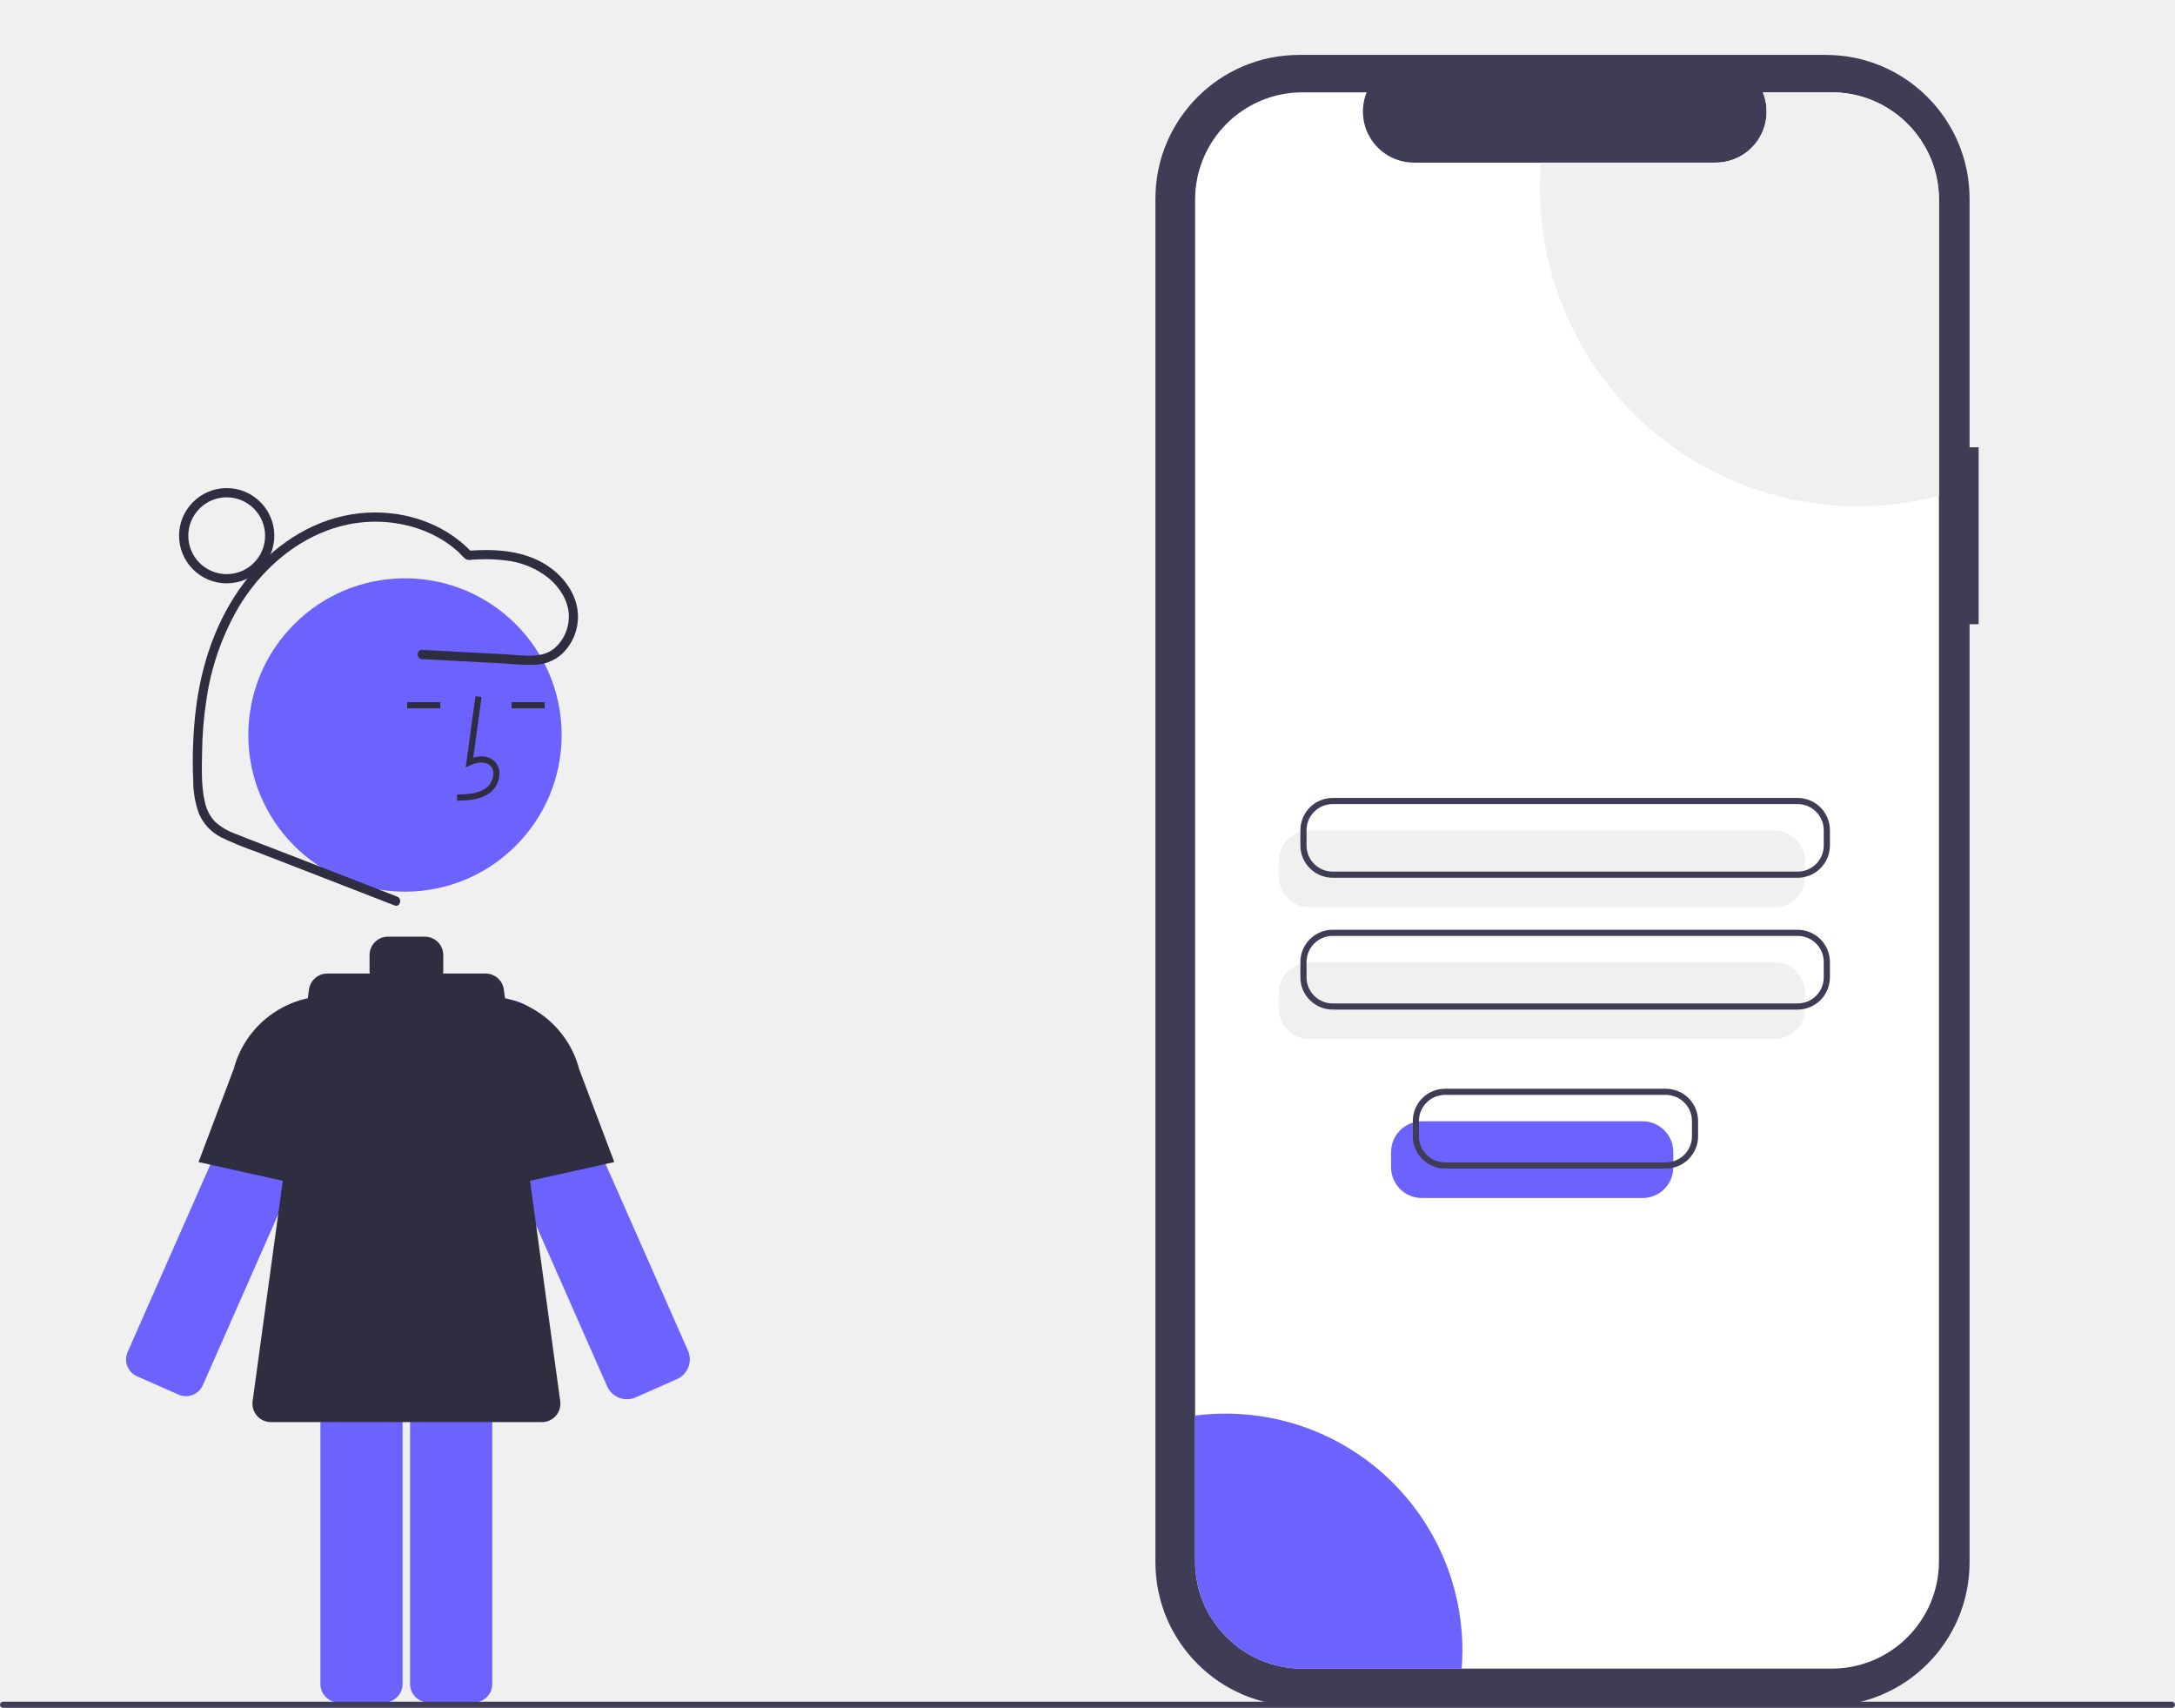
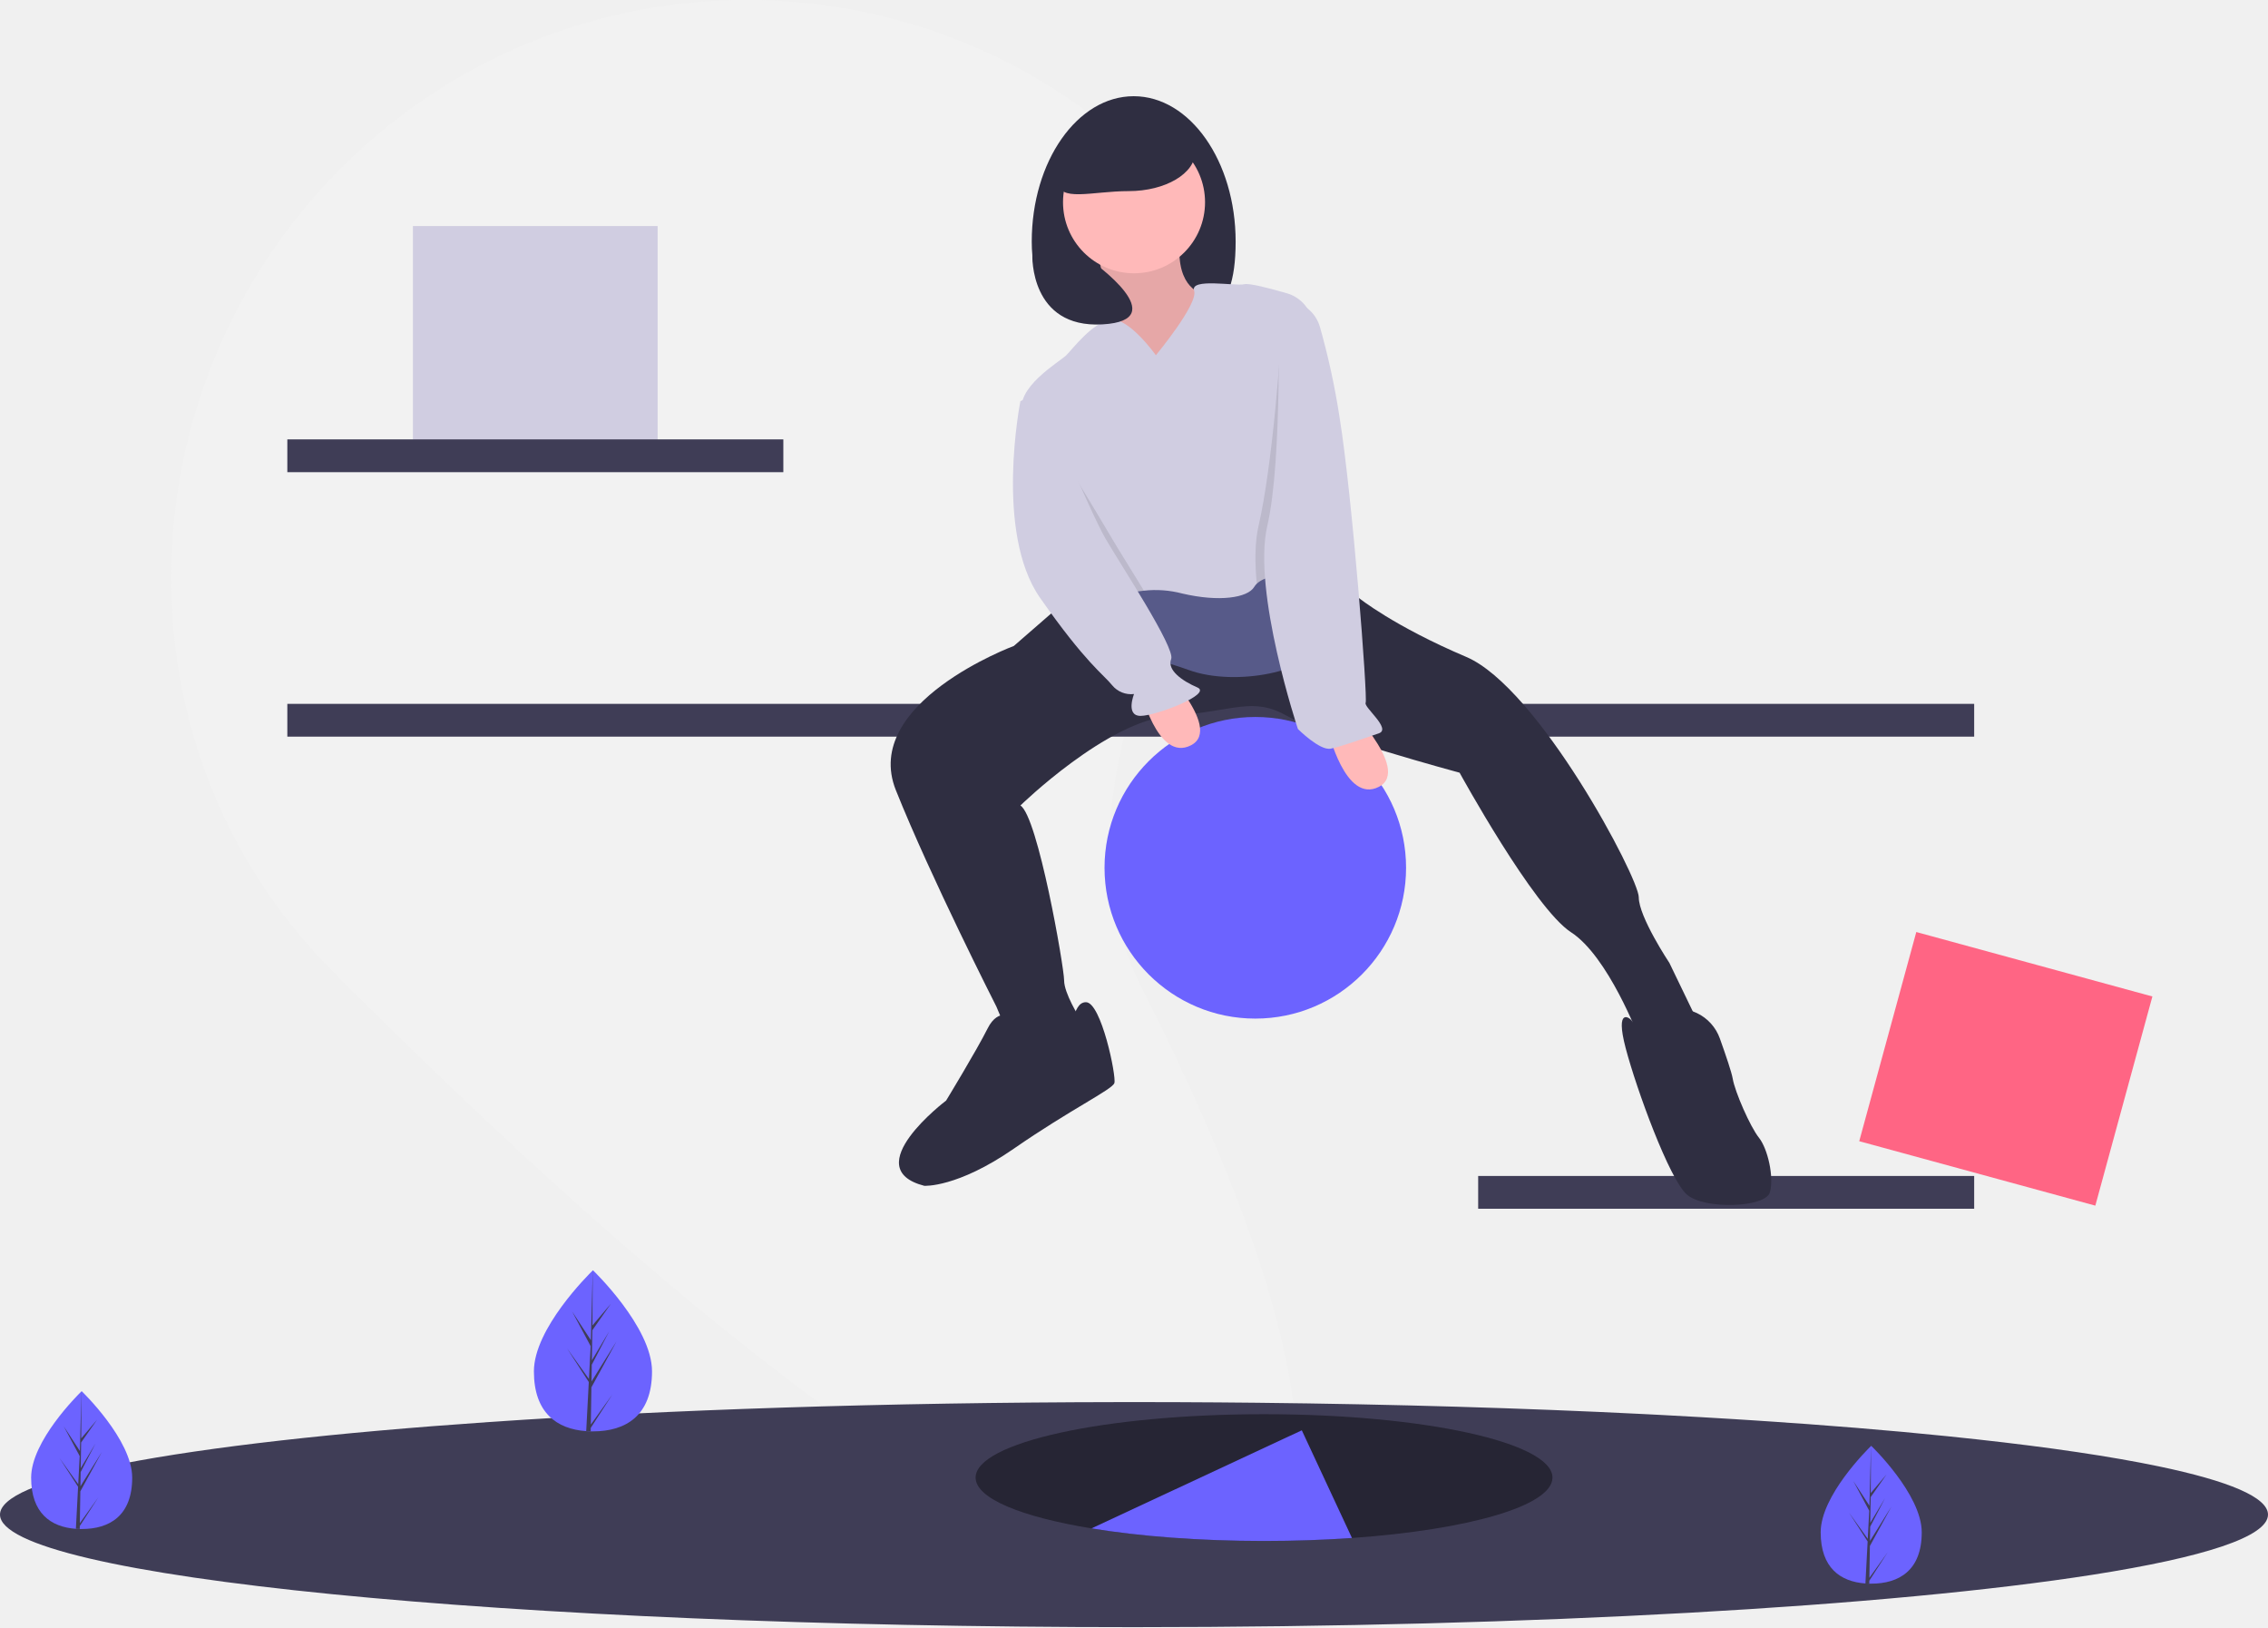
- <svg xmlns="http://www.w3.org/2000/svg" data-name="Layer 1" width="708" height="555.867" viewBox="0 0 708 555.867">
-   <path id="b10fb2cf-c586-4c5f-9fbf-e678f5ffa3db-350" data-name="Path 133" d="M890.465,679.515a211.722,211.722,0,0,1-46.196,37.27c-.392.241-.79.467-1.189.7l-27.639-24.463c.29-.27.612-.572.958-.905C836.992,672.563,939.229,535.838,946.042,502.544,945.572,505.317,952.189,614.094,890.465,679.515Z" transform="translate(-246 -172.0663)" fill="#f0f0f0" />
-   <path id="a32c10c7-75df-4179-a648-6a8d2a687209-351" data-name="Path 134" d="M849.602,721.505c-.523.125-1.054.241-1.588.348l-20.735-18.353c.405-.141.879-.309,1.42-.496,8.897-3.15,35.394-12.66,61.764-23.492,28.334-11.644,56.533-24.8,62.598-33.227C951.76,648.244,911.686,707.622,849.602,721.505Z" transform="translate(-246 -172.0663)" fill="#f0f0f0" />
-   <path d="M890.082,317.646h-2.953V236.753a46.819,46.819,0,0,0-46.819-46.819H668.926a46.819,46.819,0,0,0-46.819,46.819v443.789a46.819,46.819,0,0,0,46.819,46.819H840.31a46.819,46.819,0,0,0,46.819-46.819V375.228h2.953Z" transform="translate(-246 -172.0663)" fill="#3f3d56" />
-   <path d="M877.163,237.074V680.217a34.957,34.957,0,0,1-34.969,34.957H669.984a34.954,34.954,0,0,1-34.957-34.957V237.074a34.954,34.954,0,0,1,34.957-34.957h20.898a16.619,16.619,0,0,0,15.383,22.88h98.181a16.601,16.601,0,0,0,15.384-22.88H842.193A34.957,34.957,0,0,1,877.163,237.074Z" transform="translate(-246 -172.0663)" fill="#fff" />
-   <path d="M823.595,467.355H672.228a10.011,10.011,0,0,1-10-10v-4.978a10.011,10.011,0,0,1,10-10h151.367a10.011,10.011,0,0,1,10,10v4.978A10.011,10.011,0,0,1,823.595,467.355Z" transform="translate(-246 -172.0663)" fill="#f0f0f0" />
-   <path d="M823.595,510.262H672.228a10.011,10.011,0,0,1-10-10v-4.978a10.011,10.011,0,0,1,10-10h151.367a10.011,10.011,0,0,1,10,10v4.978A10.011,10.011,0,0,1,823.595,510.262Z" transform="translate(-246 -172.0663)" fill="#f0f0f0" />
-   <path d="M831.166,457.759H679.8a10.512,10.512,0,0,1-10.5-10.5v-4.978a10.512,10.512,0,0,1,10.5-10.5h151.367a10.512,10.512,0,0,1,10.5,10.5v4.978A10.512,10.512,0,0,1,831.166,457.759Zm-151.367-23.978a8.51,8.51,0,0,0-8.5,8.5v4.978a8.51,8.51,0,0,0,8.5,8.5h151.367a8.51,8.51,0,0,0,8.5-8.5v-4.978a8.51,8.51,0,0,0-8.5-8.5Z" transform="translate(-246 -172.0663)" fill="#3f3d56" />
-   <path d="M831.166,500.666H679.8a10.512,10.512,0,0,1-10.5-10.5V485.189a10.512,10.512,0,0,1,10.5-10.5h151.367a10.512,10.512,0,0,1,10.5,10.5v4.978A10.512,10.512,0,0,1,831.166,500.666ZM679.8,476.689a8.51,8.51,0,0,0-8.5,8.5v4.978a8.51,8.51,0,0,0,8.5,8.5h151.367a8.51,8.51,0,0,0,8.5-8.5V485.189a8.51,8.51,0,0,0-8.5-8.5Z" transform="translate(-246 -172.0663)" fill="#3f3d56" />
-   <path d="M877.163,237.074V333.464A103.539,103.539,0,0,1,747.28,233.389q0-4.24.341-8.392h56.826a16.601,16.601,0,0,0,15.384-22.88H842.193A34.957,34.957,0,0,1,877.163,237.074Z" transform="translate(-246 -172.0663)" fill="#f0f0f0" />
-   <path d="M722.041,709.154c0,2.032-.076,4.038-.24,6.02H669.984a34.954,34.954,0,0,1-34.957-34.957v-47.4a77.073,77.073,0,0,1,87.013,76.337Z" transform="translate(-246 -172.0663)" fill="#6c63ff" />
-   <path d="M304.121,625.985a6.007,6.007,0,0,0,7.911-3.067l46.679-105.794a13.379,13.379,0,0,0-17.077-17.876h-0a13.199,13.199,0,0,0-6.75,5.78,13.649,13.649,0,0,0-.654,1.293l-46.679,105.794a6,6,0,0,0,3.067,7.912Z" transform="translate(-246 -172.0663)" fill="#6c63ff" />
-   <path d="M356.795,560.557l-46.172-10.261,11.428-30.232a31.95,31.95,0,0,1,34.299-23.628l.445.049Z" transform="translate(-246 -172.0663)" fill="#2f2e41" />
-   <path d="M450.055,627.498a7.028,7.028,0,0,1-6.412-4.177L396.964,517.527a14.381,14.381,0,0,1,25.609-12.997v-0a14.618,14.618,0,0,1,.703,1.388l46.679,105.794a7,7,0,0,1-3.579,9.23l-13.961,6.16-.007-.016A6.944,6.944,0,0,1,450.055,627.498Z" transform="translate(-246 -172.0663)" fill="#6c63ff" />
-   <path d="M385.485,591.169a6.007,6.007,0,0,0-6,6V720.183a6.007,6.007,0,0,0,6,6H400.245a6.007,6.007,0,0,0,6-6V597.169a6.007,6.007,0,0,0-6-6Z" transform="translate(-246 -172.0663)" fill="#6c63ff" />
-   <path d="M356.293,591.169a6.007,6.007,0,0,0-6,6V720.183a6.007,6.007,0,0,0,6,6h14.76a6.007,6.007,0,0,0,6-6V597.169a6.007,6.007,0,0,0-6-6Z" transform="translate(-246 -172.0663)" fill="#6c63ff" />
-   <circle cx="131.828" cy="239.224" r="51" fill="#6c63ff" />
-   <path d="M394.8,432.699c3.306-.092,7.42-.207,10.59-2.522a8.133,8.133,0,0,0,3.2-6.073,5.471,5.471,0,0,0-1.86-4.493c-1.656-1.399-4.073-1.727-6.678-.961l2.699-19.726-1.981-.271L397.596,421.843l1.655-.759c1.918-.88,4.552-1.328,6.188.055a3.515,3.515,0,0,1,1.153,2.896,6.147,6.147,0,0,1-2.381,4.528c-2.467,1.802-5.746,2.034-9.466,2.138Z" transform="translate(-246 -172.0663)" fill="#2f2e41" />
-   <rect x="166.55" y="228.559" width="10.772" height="2" fill="#2f2e41" />
-   <rect x="132.55" y="228.559" width="10.772" height="2" fill="#2f2e41" />
-   <path d="M428.362,628.119l-18.356-134a6,6,0,0,0-5.945-5.186H390.205a6.025,6.025,0,0,0,.09-1v-5a6,6,0,0,0-6-6h-12a6,6,0,0,0-6,6v5a6.025,6.025,0,0,0,.09,1H352.53a6,6,0,0,0-5.945,5.186l-18.356,134a6,6,0,0,0,5.944,6.814h88.244A6,6,0,0,0,428.362,628.119Z" transform="translate(-246 -172.0663)" fill="#2f2e41" />
-   <path d="M399.795,560.557V496.486l.445-.049a31.961,31.961,0,0,1,34.315,23.68l11.411,30.18Z" transform="translate(-246 -172.0663)" fill="#2f2e41" />
-   <path d="M375.26,463.882l-35.275-13.692c-5.768-2.239-11.569-4.41-17.307-6.726a19.726,19.726,0,0,1-6.662-3.926,13.09,13.09,0,0,1-3.321-6.427c-1.223-5.171-1.002-10.825-.915-16.102a122.699,122.699,0,0,1,1.422-17.241,83.286,83.286,0,0,1,10.65-30.38c9.893-16.232,26.937-28.444,46.543-27.469,9.077.451,18.206,3.708,24.949,9.914a15.751,15.751,0,0,0,2.355,2.282,3.268,3.268,0,0,0,1.876.126q1.234-.079,2.471-.121a51.043,51.043,0,0,1,8.566.359,27.121,27.121,0,0,1,14.13,5.867c3.37,2.899,6.112,6.992,6.395,11.54a13.66,13.66,0,0,1-4.614,11.151c-4.209,3.547-10.213,2.3-15.261,2.033l-18.494-.98-9.37-.496c-1.929-.102-1.924,2.898,0,3l24.905,1.319c4.002.212,8.127.732,12.132.492a13.574,13.574,0,0,0,8.333-3.352,16.628,16.628,0,0,0,5.037-15.601c-1.284-6.138-5.852-11.215-11.207-14.235-7.286-4.11-15.988-4.504-24.141-3.896l1.061.439c-9.222-9.898-23.349-14.077-36.61-12.615-14.002,1.544-26.456,9.356-35.404,20.038-9.976,11.909-15.413,26.76-17.527,42.03a139.839,139.839,0,0,0-1.082,24.88,31.35,31.35,0,0,0,1.852,10.751,15.39,15.39,0,0,0,7.225,7.746,103.398,103.398,0,0,0,11.468,4.711L342.436,454.344l25.528,9.909,6.498,2.522c1.801.699,2.581-2.201.798-2.893Z" transform="translate(-246 -172.0663)" fill="#2f2e41" />
-   <path d="M319.795,361.934a15.5,15.5,0,1,1,15.5-15.5A15.517,15.517,0,0,1,319.795,361.934Zm0-28a12.5,12.5,0,1,0,12.5,12.5A12.514,12.514,0,0,0,319.795,333.934Z" transform="translate(-246 -172.0663)" fill="#2f2e41" />
-   <rect x="528.177" y="440.815" width="42.237" height="42.237" transform="translate(147.6141 -410.7547) rotate(37.40978)" fill="#f0f0f0" />
-   <path d="M389.295,228.934a33.949,33.949,0,0,1,27.277,13.702l19.59-25.614-58.779-44.956-44.956,58.779,25.333,19.376A34.003,34.003,0,0,1,389.295,228.934Z" transform="translate(-246 -172.0663)" fill="#f0f0f0" />
-   <path d="M953,727.934H247a1,1,0,0,1,0-2H953a1,1,0,0,1,0,2Z" transform="translate(-246 -172.0663)" fill="#3f3d56" />
-   <path d="M780.687,562.003H708.825a10.011,10.011,0,0,1-10-10v-4.978a10.011,10.011,0,0,1,10-10h71.862a10.011,10.011,0,0,1,10,10v4.978A10.011,10.011,0,0,1,780.687,562.003Z" transform="translate(-246 -172.0663)" fill="#6c63ff" />
-   <path d="M788.259,552.407H716.397a10.512,10.512,0,0,1-10.5-10.5v-4.978a10.512,10.512,0,0,1,10.5-10.5h71.862a10.512,10.512,0,0,1,10.5,10.5v4.978A10.512,10.512,0,0,1,788.259,552.407Zm-71.862-23.978a8.51,8.51,0,0,0-8.5,8.5v4.978a8.51,8.51,0,0,0,8.5,8.5h71.862a8.51,8.51,0,0,0,8.5-8.5v-4.978a8.51,8.51,0,0,0-8.5-8.5Z" transform="translate(-246 -172.0663)" fill="#3f3d56" />
+ <svg xmlns="http://www.w3.org/2000/svg" data-name="Layer 1" width="1037.97" height="744.459" viewBox="0 0 1037.97 744.459">
+   <path d="M603.92,530.504c173.604,342.068,17.221,382.024-371.262-9.005-102.216-102.886-96.003-271.228,9.005-371.262s271.228-96.003,371.262,9.005S538.284,401.177,603.92,530.504Z" transform="translate(-81.01501 -77.77034)" fill="#f2f2f2" />
+   <rect x="188.976" y="103.417" width="112" height="99.201" fill="#d0cde1" />
+   <rect x="131.5" y="201.032" width="227" height="15" fill="#3f3d56" />
+   <rect x="676.5" y="538.032" width="227" height="15" fill="#3f3d56" />
+   <rect x="131.5" y="322.032" width="772" height="15" fill="#3f3d56" />
+   <circle cx="574.5" cy="397.032" r="69" fill="#6c63ff" />
+   <path d="M646.515,188.306c0,36.738-15.817,37.879-41.585,37.879s-51.727-1.141-51.727-37.879,20.889-66.52,46.656-66.52S646.515,151.568,646.515,188.306Z" transform="translate(-81.01501 -77.77034)" fill="#2f2e41" />
+   <path d="M582.515,189.802s11,46,7,51,34,16,34,16l16-44-9-1s-13-3-9-28S582.515,189.802,582.515,189.802Z" transform="translate(-81.01501 -77.77034)" fill="#ffb9b9" />
+   <path d="M582.515,189.802s11,46,7,51,34,16,34,16l16-44-9-1s-13-3-9-28S582.515,189.802,582.515,189.802Z" transform="translate(-81.01501 -77.77034)" opacity="0.1" />
+   <circle cx="519" cy="92.532" r="32.5" fill="#ffb9b9" />
+   <path d="M568.015,353.302l-23,20s-70,26-54,66,46,99,46,99l8,19h20l13-6-3-8s-7-11-7-17-12-75-20-80c0,0,40-39,69-41s37-9,53,0,79,26,79,26,34,62,51,73,31,48,31,48l28-5-14-29s-14-21-14-30-46-96-79-110S703.019,351.43,703.019,351.43l-73.004,4.872Z" transform="translate(-81.01501 -77.77034)" fill="#2f2e41" />
+   <path d="M545.015,543.302s-7-5-12,5-19,33-19,33-41,31-10,39c0,0,15,1,41-17s45-27,46-30-6-37-13-37-5,16-13,16a92.047,92.047,0,0,0-17,2Z" transform="translate(-81.01501 -77.77034)" fill="#2f2e41" />
+   <path d="M868.148,552.971A20.495,20.495,0,0,0,841.791,540.526c-1.536.576-2.576,1.176-2.776,1.776-1,3-10.05,4.482-11.025,2.741s-7.975-6.741-2.975,12.259,20,60,28,67,36,6,38-1-1-20-5-25-11-21-12-27C873.544,568.479,870.859,560.562,868.148,552.971Z" transform="translate(-81.01501 -77.77034)" fill="#2f2e41" />
+   <path d="M688.773,411.809s7.868,33.912,23.315,25.944-16.935-39.707-16.935-39.707Z" transform="translate(-81.01501 -77.77034)" fill="#ffb9b9" />
+   <path d="M602.773,392.809s7.868,33.912,23.315,25.944-16.935-39.707-16.935-39.707Z" transform="translate(-81.01501 -77.77034)" fill="#ffb9b9" />
+   <path d="M580.015,341.302s-6,24,2,30,21,5,43,13,57,0,58-11-5-55-5-55Z" transform="translate(-81.01501 -77.77034)" fill="#575a89" />
+   <path d="M679.015,337.302c-11.57,3.56-19.18,3.95-22.83,7.53a7.009,7.009,0,0,0-1.17,1.47c-3,5-16,7-33,3a47.997,47.997,0,0,0-17.47-1.28c-5.81.59-11.66,1.82-22.53,1.28-18.97-.95-28.04-63.06-32.34-79.7-.23-.91-.45-1.68-.66-2.3-4-12,17-24,20-27s12-15,20.28-16.25c8.27-1.25,20.72,16.25,20.72,16.25s19.5-23.5,17.5-29.5,19-2,23-3c2.26-.57,11.7,1.9,19.49,4.16a16.639,16.639,0,0,1,11.97,14.68c.13,1.63.27,3.4.41,5.3C684.865,264.602,688.945,334.252,679.015,337.302Z" transform="translate(-81.01501 -77.77034)" fill="#d0cde1" />
+   <path d="M604.545,348.022c-5.81.59-11.66,1.82-22.53,1.28-18.97-.95-28.04-63.06-32.34-79.7.72-5.18,1.34-8.3,1.34-8.3l5.5,7.5s26.5,43.5,33.5,55.5C592.875,329.202,598.745,338.452,604.545,348.022Z" transform="translate(-81.01501 -77.77034)" opacity="0.1" />
+   <path d="M557.015,257.302l-9,4s-12,60,9,90,29,35,33,40a11.194,11.194,0,0,0,10,4s-4,10,3,10,33-10,26-13-14-8-12-13-23-43-30-55S557.015,257.302,557.015,257.302Z" transform="translate(-81.01501 -77.77034)" fill="#d0cde1" />
+   <path d="M679.015,337.302c-11.57,3.56-19.18,3.95-22.83,7.53-.92-9.88-.88-19.19.83-26.53,6.146-26.341,10.785-83.38,10.5-97.5-.034-1.676.324,1,2,1v1c7.4,0,9.48-2.63,11.56,4.47.42,1.42.86,2.98,1.31,4.67C684.865,264.602,688.945,334.252,679.015,337.302Z" transform="translate(-81.01501 -77.77034)" opacity="0.1" />
+   <path d="M666.015,215.302h3.064A16.661,16.661,0,0,1,685.074,227.272a340.927,340.927,0,0,1,8.941,41.03c6,37,13,129,12,131s12,12,6,14-17,6-22,7-15-9-15-9-21-63-14-93S666.015,215.302,666.015,215.302Z" transform="translate(-81.01501 -77.77034)" fill="#d0cde1" />
+   <path d="M628.037,147.193c0,9.95-13.65,18.016-30.488,18.016s-32.336,5.33-32.336-4.619S580.711,129.177,597.549,129.177,628.037,137.243,628.037,147.193Z" transform="translate(-81.01501 -77.77034)" fill="#2f2e41" />
+   <path d="M553.48,194.541s-1.244,33.492,32.037,31.644-4.498-28.628-4.498-28.628Z" transform="translate(-81.01501 -77.77034)" fill="#2f2e41" />
+   <rect x="942.991" y="517.187" width="112" height="99.201" transform="translate(103.4273 -320.7615) rotate(15.2629)" fill="#ff6584" />
+   <path d="M1118.985,770.74c0,10.11-29.38,19.55-80.14,27.5-91.98,14.42-254.15,23.99-438.85,23.99-286.62,0-518.98-23.05-518.98-51.49,0-3.93,4.46-7.78,12.91-11.46,9.53-4.17,24.15-8.14,43.17-11.85,39.21-7.65,97.14-14.19,167.8-19.05,82.02-5.63,181.21-8.98,288.21-9.11q3.435-.015,6.89-.01,19.335,0,38.33.14,8.925.06,17.77.16c63.02.67,122.66,2.46,176.86,5.16,2.42.12,4.83.25,7.23.37.82.04,1.64.09,2.46.13.22.01.44.02.66.04q15.975.84,31.25,1.79,5.01.3,9.93.63c31.87,2.07,61.29,4.48,87.75,7.19q6.78.69,13.3,1.41c33.48,3.67,61.67,7.84,83.39,12.37C1101.025,755.34,1118.985,762.83,1118.985,770.74Z" transform="translate(-81.01501 -77.77034)" fill="#3f3d56" />
+   <path d="M791.515,753.802c0,12.94-38.54,23.89-91.76,27.63-12.68.89-26.21,1.37-40.24,1.37-29.62,0-56.95-2.14-78.98-5.76h-.01c-32.18-5.29-53.01-13.73-53.01-23.24,0-16.02,59.1-29,132-29S791.515,737.782,791.515,753.802Z" transform="translate(-81.01501 -77.77034)" opacity="0.4" />
+   <path d="M699.755,781.432c-12.68.89-26.21,1.37-40.24,1.37-29.62,0-56.95-2.14-78.98-5.76l96.26-44.87Z" transform="translate(-81.01501 -77.77034)" fill="#6c63ff" />
+   <path d="M141.515,753.837c0,17.417-10.353,23.498-23.125,23.498-.296,0-.592-.004-.885-.011-.592-.013-1.179-.04-1.758-.081-11.527-.815-20.482-7.209-20.482-23.406,0-16.759,21.416-37.909,23.029-39.478l.002-.002c.062-.062.094-.092.094-.092S141.515,736.423,141.515,753.837Z" transform="translate(-81.01501 -77.77034)" fill="#6c63ff" />
+   <path d="M117.547,774.67l8.458-11.817-8.48,13.115-.021,1.356c-.592-.013-1.179-.04-1.758-.081l.911-17.423-.006-.136.015-.023.087-1.647-8.501-13.147,8.526,11.913.021.349.687-13.164L110.21,730.378l7.366,11.276.717-27.295.002-.094v.092L118.177,735.88l7.245-8.533-7.275,10.387-.192,11.787,6.766-11.313-6.794,13.047-.106,6.553,9.818-15.746L117.783,760.095Z" transform="translate(-81.01501 -77.77034)" fill="#3f3d56" />
+   <path d="M960.515,778.837c0,17.417-10.353,23.498-23.125,23.498-.296,0-.592-.004-.885-.011-.592-.013-1.179-.04-1.758-.081-11.527-.815-20.482-7.209-20.482-23.406,0-16.759,21.416-37.909,23.029-39.478l.002-.002c.062-.062.094-.092.094-.092S960.515,761.423,960.515,778.837Z" transform="translate(-81.01501 -77.77034)" fill="#6c63ff" />
+   <path d="M936.547,799.67l8.458-11.817-8.48,13.115-.021,1.356c-.592-.013-1.179-.04-1.758-.081l.911-17.423-.006-.136.015-.023.087-1.647-8.501-13.147,8.526,11.913.021.349.687-13.164-7.277-13.586,7.366,11.276.717-27.295.002-.094v.092L937.177,760.88l7.245-8.533-7.275,10.387-.192,11.787,6.766-11.313-6.794,13.047-.106,6.553,9.818-15.746L936.783,785.095Z" transform="translate(-81.01501 -77.77034)" fill="#3f3d56" />
+   <path d="M379.418,705.194c0,20.356-12.1,27.464-27.028,27.464-.346,0-.692-.005-1.035-.012-.692-.015-1.378-.047-2.055-.095-13.473-.953-23.939-8.426-23.939-27.357,0-19.588,25.031-44.307,26.916-46.141l.002-.002c.072-.072.109-.107.109-.107S379.418,684.84,379.418,705.194Z" transform="translate(-81.01501 -77.77034)" fill="#6c63ff" />
+   <path d="M351.405,729.543l9.886-13.811-9.911,15.329-.025,1.585c-.692-.015-1.378-.047-2.055-.095l1.065-20.364-.007-.159L350.375,712l.102-1.925-9.936-15.366,9.965,13.923.025.408.803-15.386-8.505-15.879,8.61,13.18.838-31.901.002-.109v.107l-.139,25.155,8.468-9.973-8.503,12.14-.224,13.777,7.908-13.222L351.85,702.176l-.124,7.659,11.475-18.404-11.52,21.075Z" transform="translate(-81.01501 -77.77034)" fill="#3f3d56" />
</svg>
